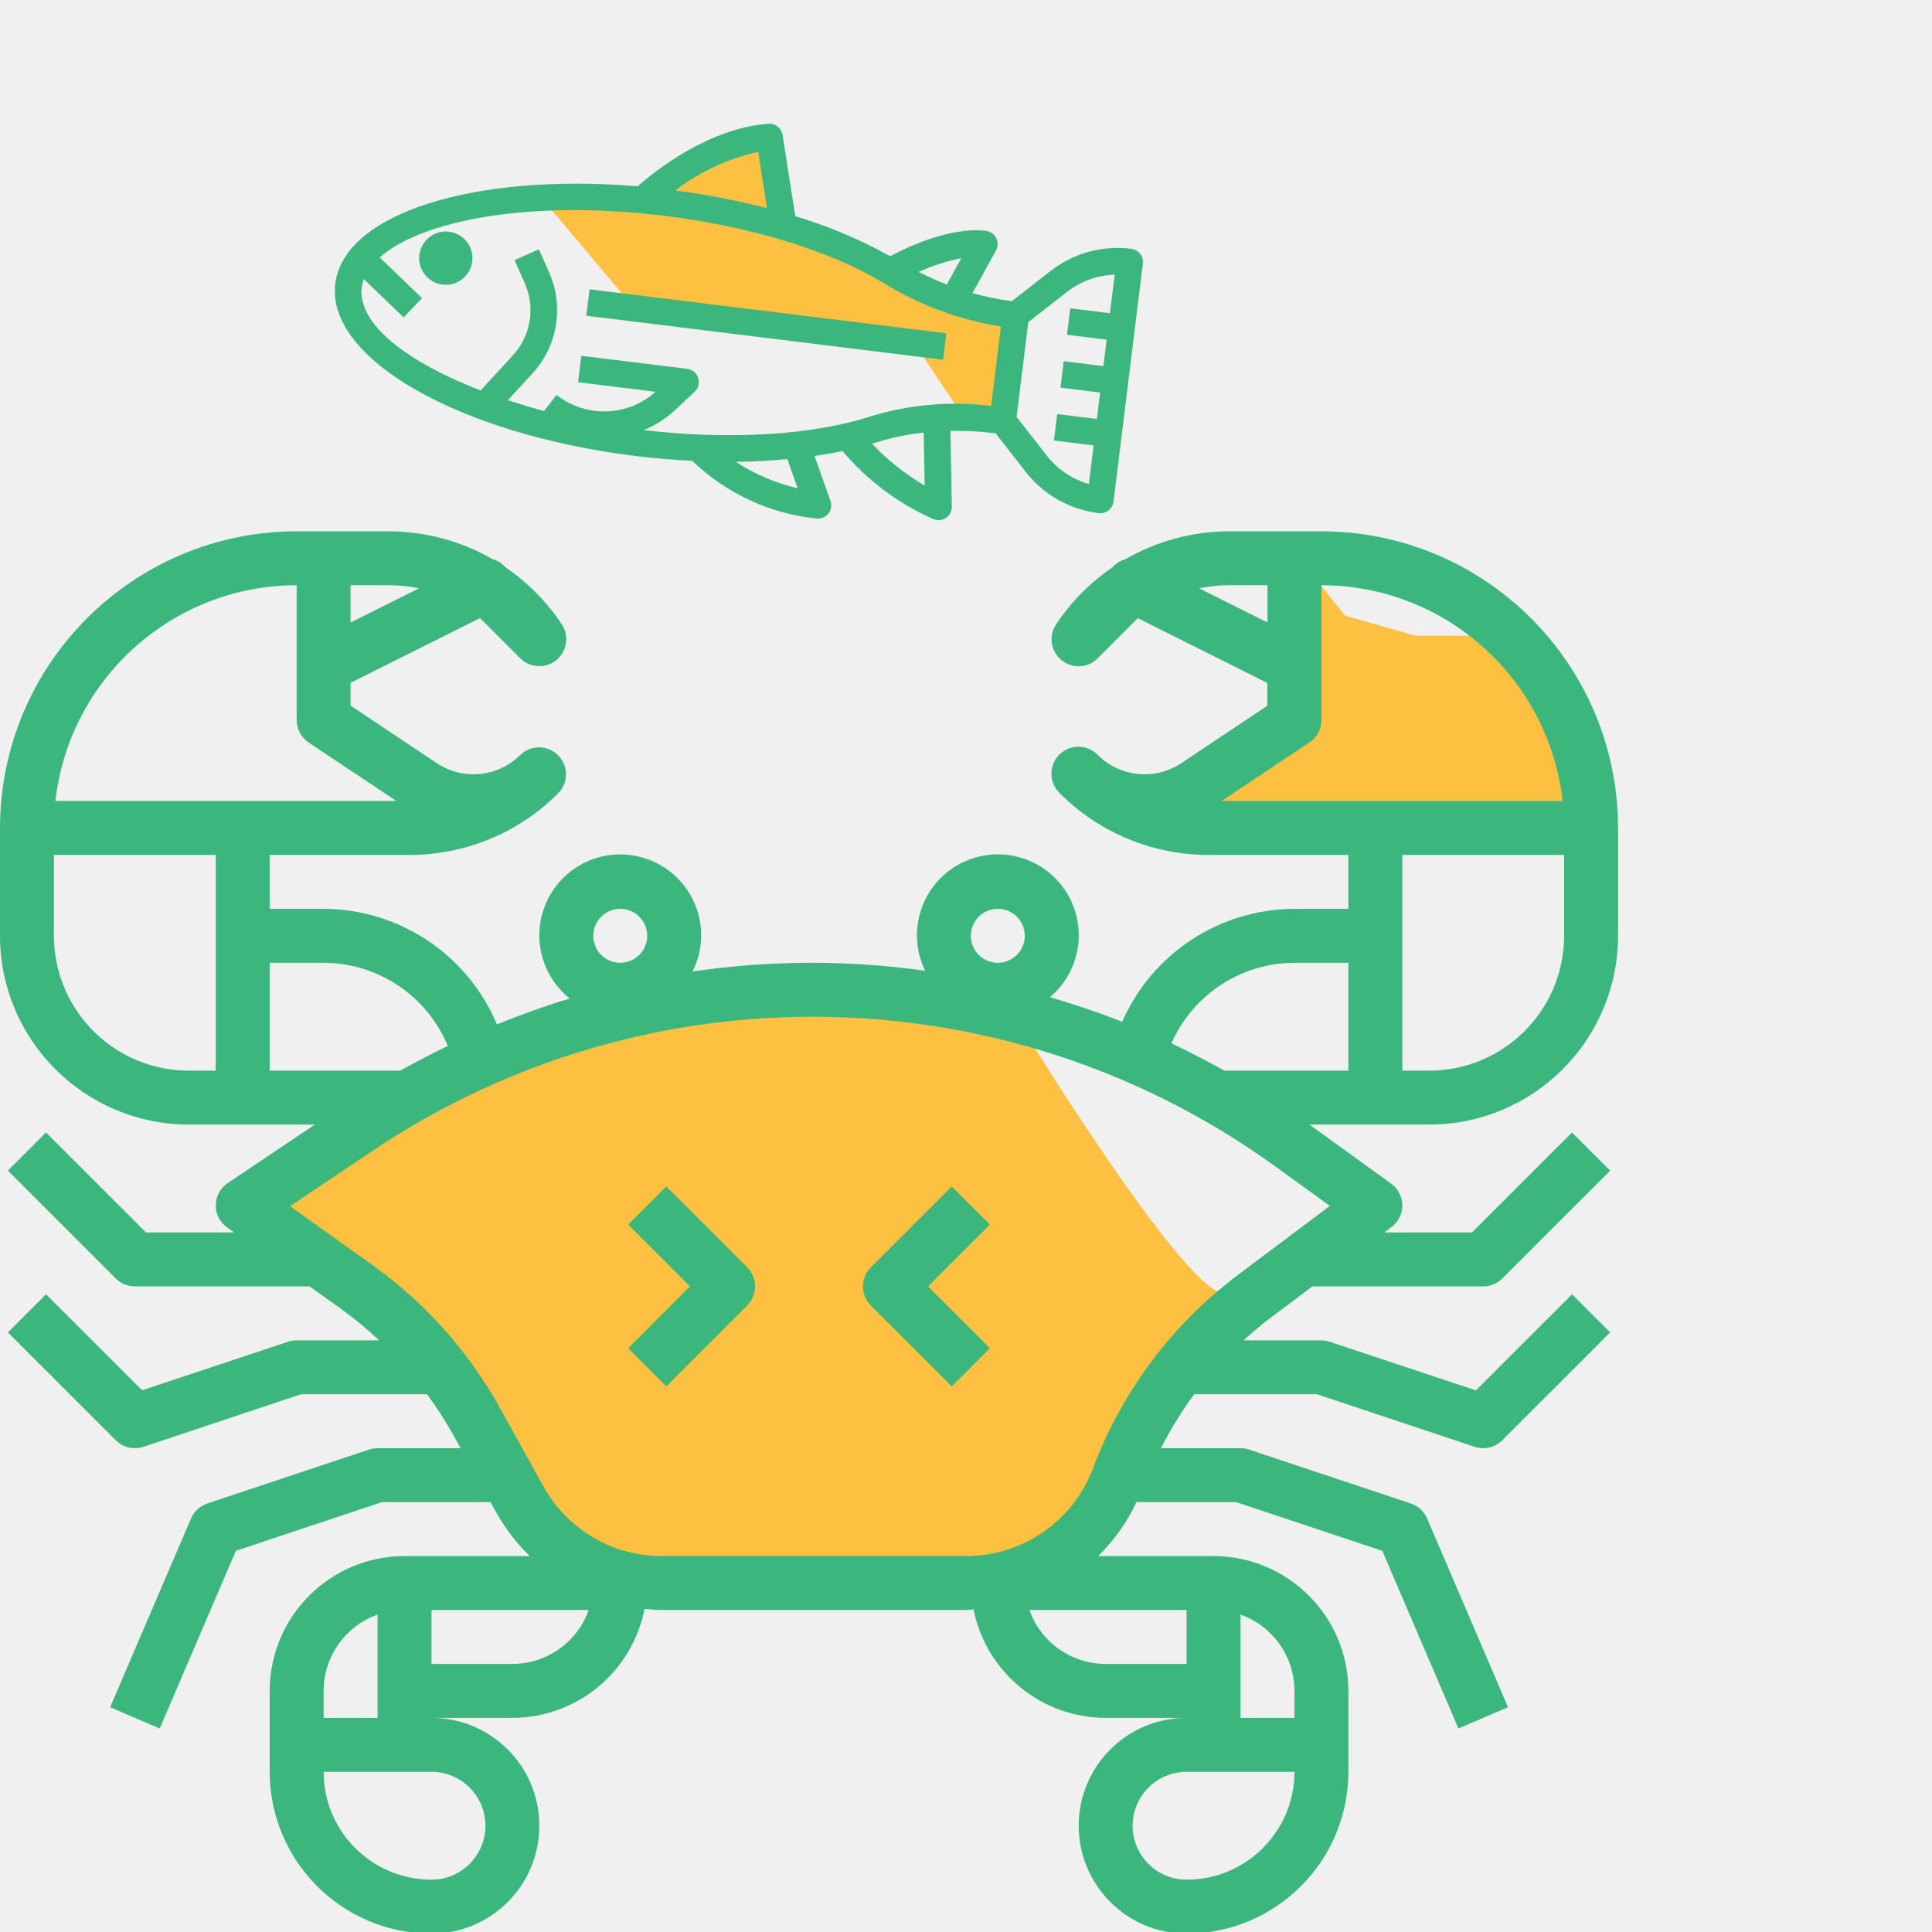
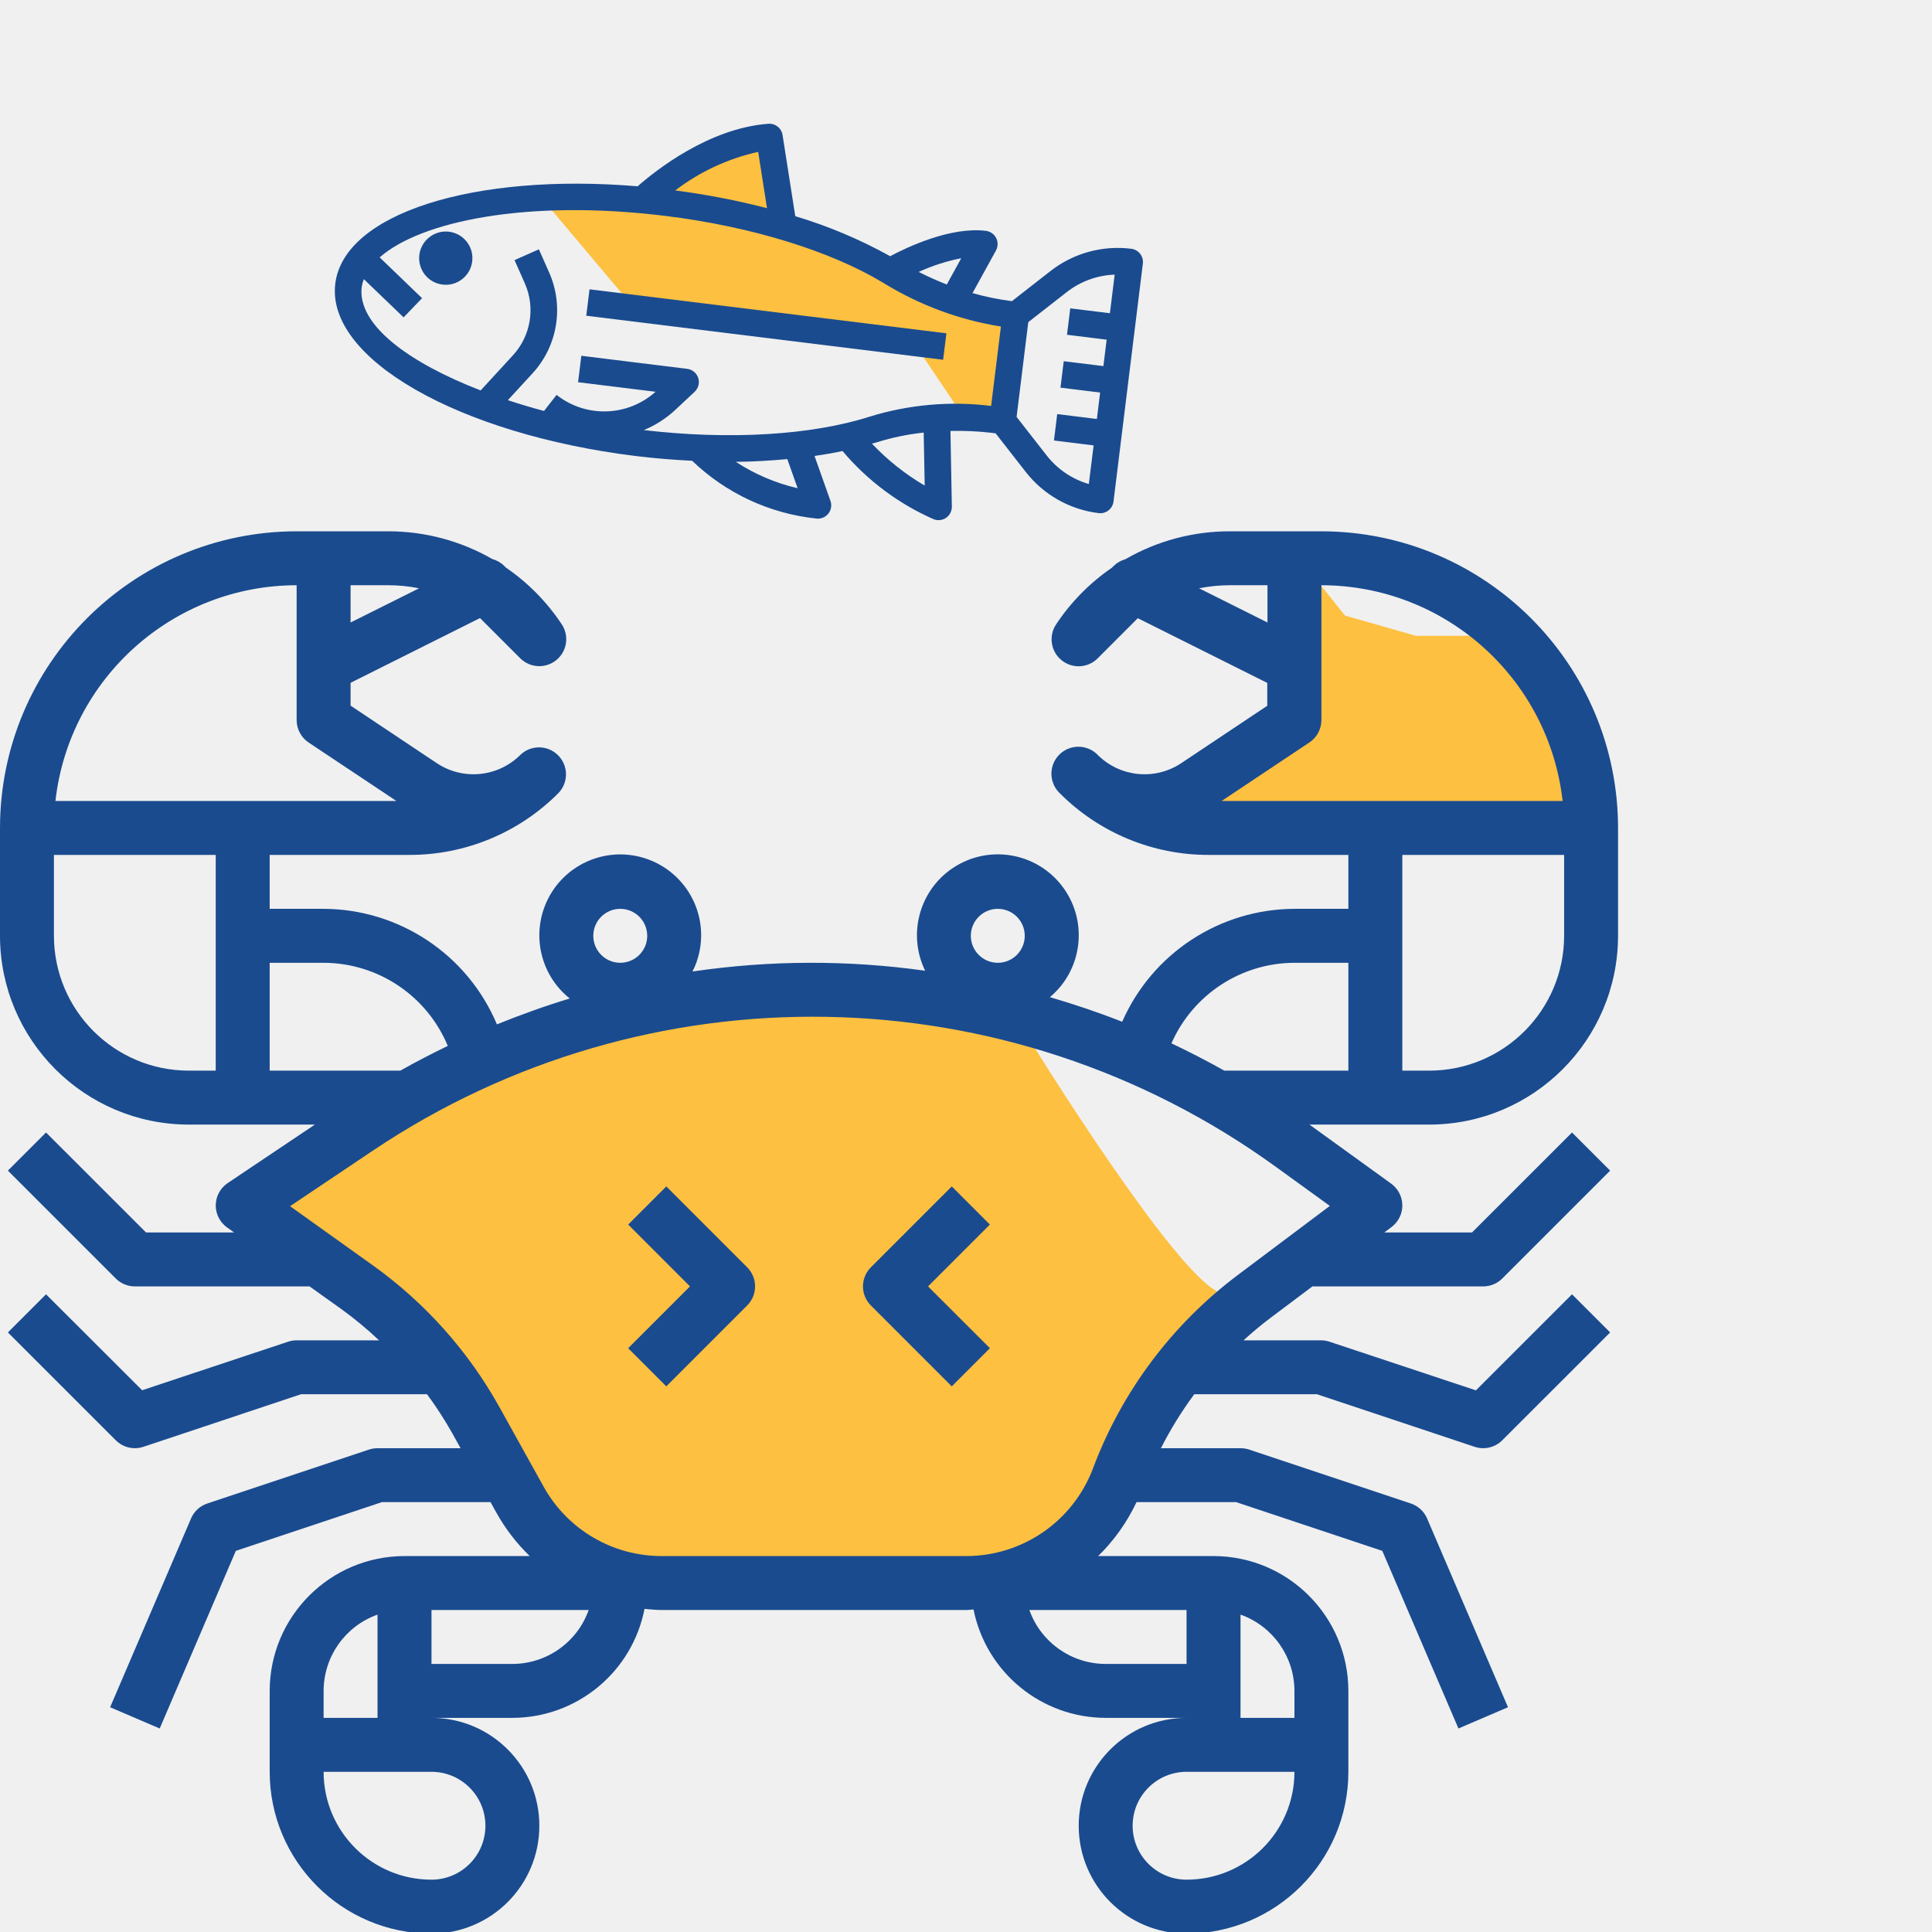
<svg xmlns="http://www.w3.org/2000/svg" width="80" height="80" viewBox="0 0 80 80" fill="none">
  <g clip-path="url(#clip0)">
    <path d="M28.475 41.821C23.115 41.821 14.517 47.125 10.887 49.777L12.144 51.452L14.238 52.708L16.75 55.64L19.262 58.152L21.356 62.34L24.706 64.852C27.079 65.131 31.909 65.69 32.244 65.69C32.579 65.69 37.688 65.131 40.2 64.852L44.806 63.596C45.225 62.758 46.23 61 46.9 60.665C47.57 60.33 47.737 58.85 47.737 58.152L50.669 55.64C51.227 54.942 52.009 53.546 50.669 53.546C49.329 53.546 44.248 45.729 41.875 41.821H38.106H28.475Z" fill="#FDC040" />
    <path d="M53.181 27.583C53.46 26.467 54.019 24.066 54.019 23.396L55.694 25.49L58.625 26.327H62.812L64.906 29.258V32.608V33.865H62.812H59.881H55.694H51.925L48.994 32.608L50.669 31.352L53.181 30.096V27.583Z" fill="#FDC040" />
-     <path d="M54.717 22H50.92C49.403 21.999 47.911 22.398 46.597 23.157C46.411 23.208 46.241 23.307 46.105 23.444L46.041 23.508C45.129 24.134 44.344 24.93 43.732 25.853C43.414 26.33 43.509 26.972 43.953 27.335C44.397 27.7 45.044 27.668 45.451 27.262L47.114 25.598L52.475 28.278V29.224L48.91 31.603C47.824 32.324 46.381 32.181 45.457 31.262C45.177 30.971 44.761 30.855 44.371 30.957C43.981 31.059 43.676 31.364 43.574 31.755C43.471 32.145 43.588 32.56 43.878 32.841C45.514 34.485 47.74 35.407 50.059 35.4H55.833V37.633H53.6C50.507 37.643 47.71 39.476 46.467 42.309C45.485 41.921 44.487 41.586 43.475 41.29C44.81 40.168 45.06 38.209 44.05 36.787C43.04 35.365 41.108 34.956 39.608 35.846C38.109 36.736 37.544 38.629 38.309 40.196C35.112 39.747 31.868 39.757 28.675 40.228C28.907 39.77 29.03 39.264 29.033 38.75C29.043 37.185 27.968 35.822 26.443 35.467C24.919 35.112 23.352 35.859 22.669 37.267C21.986 38.676 22.369 40.369 23.592 41.346C22.572 41.653 21.57 42.016 20.576 42.417C19.361 39.528 16.535 37.644 13.4 37.633H11.167V35.4H16.941C19.261 35.407 21.487 34.484 23.123 32.84C23.546 32.401 23.54 31.705 23.109 31.274C22.678 30.843 21.982 30.837 21.544 31.261C20.62 32.18 19.176 32.324 18.09 31.603L14.517 29.219V28.274L19.876 25.593L21.541 27.257C21.947 27.663 22.594 27.695 23.038 27.331C23.482 26.967 23.578 26.326 23.259 25.848C22.647 24.926 21.863 24.13 20.95 23.503L20.886 23.439C20.75 23.303 20.58 23.203 20.394 23.153C19.081 22.397 17.594 22 16.08 22H12.283C5.503 22.008 0.008 27.503 0 34.283V38.75C0.005 43.065 3.502 46.562 7.817 46.567H13.038L9.428 48.989C9.124 49.193 8.939 49.533 8.934 49.9C8.928 50.266 9.103 50.611 9.401 50.825L9.693 51.033H6.046L1.906 46.894L0.327 48.473L4.794 52.94C5.003 53.149 5.287 53.267 5.583 53.267H12.818L14.143 54.213C14.688 54.607 15.207 55.037 15.696 55.5H12.283C12.163 55.5 12.044 55.519 11.931 55.557L5.885 57.567L1.906 53.594L0.327 55.173L4.794 59.639C5.003 59.849 5.287 59.967 5.583 59.967C5.703 59.967 5.822 59.947 5.936 59.91L12.464 57.733H17.683C18.064 58.249 18.412 58.788 18.727 59.346L19.071 59.967H15.633C15.513 59.967 15.395 59.986 15.281 60.023L8.581 62.257C8.279 62.359 8.035 62.584 7.91 62.877L4.56 70.693L6.613 71.573L9.765 64.218L15.814 62.2H20.311L20.56 62.647C20.929 63.306 21.392 63.908 21.935 64.433H16.75C13.668 64.437 11.171 66.934 11.167 70.017V73.367C11.171 77.066 14.168 80.063 17.867 80.067C20.333 80.067 22.333 78.067 22.333 75.6C22.333 73.133 20.333 71.133 17.867 71.133H21.217C23.885 71.129 26.177 69.239 26.688 66.62C26.921 66.64 27.153 66.667 27.388 66.667H40.023C40.121 66.667 40.215 66.648 40.311 66.644C40.835 69.252 43.124 71.129 45.783 71.133H49.133C46.667 71.133 44.667 73.133 44.667 75.6C44.667 78.067 46.667 80.067 49.133 80.067C52.832 80.063 55.83 77.066 55.833 73.367V70.017C55.83 66.934 53.332 64.437 50.25 64.433H45.473C46.131 63.789 46.668 63.033 47.061 62.2H51.186L57.238 64.218L60.391 71.573L62.443 70.693L59.093 62.877C58.968 62.584 58.724 62.359 58.423 62.257L51.723 60.023C51.608 59.985 51.488 59.966 51.367 59.967H48.071C48.468 59.185 48.929 58.437 49.452 57.733H54.536L61.064 59.91C61.178 59.947 61.297 59.967 61.417 59.967C61.713 59.967 61.997 59.849 62.206 59.639L66.673 55.173L65.094 53.594L61.115 57.572L55.069 55.563C54.956 55.523 54.837 55.502 54.717 55.5H51.492C51.849 55.176 52.217 54.863 52.608 54.571L54.344 53.267H61.417C61.713 53.267 61.997 53.149 62.206 52.94L66.673 48.473L65.094 46.894L60.954 51.033H57.322L57.62 50.81C57.904 50.597 58.071 50.262 58.067 49.906C58.064 49.551 57.892 49.219 57.604 49.011L54.222 46.567H59.183C63.498 46.562 66.995 43.065 67 38.75V34.283C66.992 27.503 61.497 22.008 54.717 22ZM14.517 24.233H16.08C16.508 24.233 16.935 24.276 17.354 24.36L14.517 25.776V24.233ZM13.4 70.017C13.402 68.597 14.296 67.332 15.633 66.858V71.133H13.4V70.017ZM20.1 75.6C20.1 76.833 19.1 77.833 17.867 77.833C15.4 77.833 13.4 75.833 13.4 73.367H17.867C19.1 73.367 20.1 74.367 20.1 75.6ZM41.317 37.633C41.933 37.633 42.433 38.133 42.433 38.75C42.433 39.367 41.933 39.867 41.317 39.867C40.7 39.867 40.2 39.367 40.2 38.75C40.2 38.133 40.7 37.633 41.317 37.633ZM25.683 37.633C26.3 37.633 26.8 38.133 26.8 38.75C26.8 39.367 26.3 39.867 25.683 39.867C25.067 39.867 24.567 39.367 24.567 38.75C24.567 38.133 25.067 37.633 25.683 37.633ZM8.933 38.75V44.333H7.817C4.734 44.33 2.237 41.832 2.233 38.75V35.4H8.933V38.75ZM2.295 33.167C2.87 28.083 7.167 24.239 12.283 24.233V29.817C12.283 30.19 12.47 30.539 12.78 30.746L16.415 33.167H2.295ZM11.167 44.333V39.867H13.4C15.651 39.873 17.679 41.23 18.542 43.309C17.877 43.629 17.221 43.97 16.576 44.333H11.167ZM21.217 68.9H17.867V66.667H24.376C23.901 68.004 22.636 68.898 21.217 68.9ZM51.367 70.017V66.858C52.704 67.332 53.598 68.597 53.6 70.017V71.133H51.367V70.017ZM53.6 73.367C53.6 75.833 51.6 77.833 49.133 77.833C47.9 77.833 46.9 76.833 46.9 75.6C46.9 74.367 47.9 73.367 49.133 73.367H53.6ZM49.133 66.667V68.9H45.783C44.364 68.898 43.099 68.004 42.624 66.667H49.133ZM55.066 49.934L51.27 52.784C48.539 54.83 46.452 57.616 45.255 60.811C44.432 62.987 42.35 64.428 40.023 64.433H27.392C25.364 64.433 23.496 63.334 22.512 61.562L20.678 58.261C19.387 55.943 17.598 53.94 15.44 52.396L12.011 49.946L15.441 47.644C26.804 40.019 41.714 40.28 52.804 48.297L55.066 49.934ZM55.833 44.333H50.697C49.977 43.93 49.248 43.554 48.507 43.202C49.396 41.181 51.392 39.874 53.6 39.867H55.833V44.333ZM49.651 24.36C50.071 24.276 50.498 24.233 50.926 24.233H52.483V25.776L49.651 24.36ZM64.767 38.75C64.763 41.832 62.266 44.33 59.183 44.333H58.067V35.4H64.767V38.75ZM56.95 33.167H50.585L54.216 30.746C54.528 30.539 54.716 30.191 54.717 29.817V24.233C59.833 24.239 64.13 28.083 64.705 33.167H56.95Z" fill="#3BB77E" />
-     <path d="M27.59 49.127L26.011 50.706L28.571 53.267L26.011 55.827L27.59 57.406L30.939 54.056C31.375 53.62 31.375 52.913 30.939 52.477L27.59 49.127Z" fill="#3BB77E" />
-     <path d="M39.411 49.127L36.061 52.477C35.625 52.913 35.625 53.62 36.061 54.056L39.411 57.406L40.99 55.827L38.429 53.267L40.99 50.706L39.411 49.127Z" fill="#3BB77E" />
+     <path d="M54.717 22H50.92C49.403 21.999 47.911 22.398 46.597 23.157C46.411 23.208 46.241 23.307 46.105 23.444L46.041 23.508C45.129 24.134 44.344 24.93 43.732 25.853C43.414 26.33 43.509 26.972 43.953 27.335C44.397 27.7 45.044 27.668 45.451 27.262L47.114 25.598L52.475 28.278V29.224L48.91 31.603C47.824 32.324 46.381 32.181 45.457 31.262C45.177 30.971 44.761 30.855 44.371 30.957C43.981 31.059 43.676 31.364 43.574 31.755C43.471 32.145 43.588 32.56 43.878 32.841C45.514 34.485 47.74 35.407 50.059 35.4H55.833V37.633H53.6C50.507 37.643 47.71 39.476 46.467 42.309C45.485 41.921 44.487 41.586 43.475 41.29C44.81 40.168 45.06 38.209 44.05 36.787C43.04 35.365 41.108 34.956 39.608 35.846C38.109 36.736 37.544 38.629 38.309 40.196C35.112 39.747 31.868 39.757 28.675 40.228C28.907 39.77 29.03 39.264 29.033 38.75C29.043 37.185 27.968 35.822 26.443 35.467C24.919 35.112 23.352 35.859 22.669 37.267C21.986 38.676 22.369 40.369 23.592 41.346C22.572 41.653 21.57 42.016 20.576 42.417C19.361 39.528 16.535 37.644 13.4 37.633H11.167V35.4H16.941C19.261 35.407 21.487 34.484 23.123 32.84C23.546 32.401 23.54 31.705 23.109 31.274C22.678 30.843 21.982 30.837 21.544 31.261C20.62 32.18 19.176 32.324 18.09 31.603L14.517 29.219V28.274L19.876 25.593L21.541 27.257C21.947 27.663 22.594 27.695 23.038 27.331C23.482 26.967 23.578 26.326 23.259 25.848C22.647 24.926 21.863 24.13 20.95 23.503L20.886 23.439C20.75 23.303 20.58 23.203 20.394 23.153C19.081 22.397 17.594 22 16.08 22H12.283C5.503 22.008 0.008 27.503 0 34.283V38.75C0.005 43.065 3.502 46.562 7.817 46.567H13.038L9.428 48.989C9.124 49.193 8.939 49.533 8.934 49.9C8.928 50.266 9.103 50.611 9.401 50.825L9.693 51.033H6.046L1.906 46.894L0.327 48.473L4.794 52.94C5.003 53.149 5.287 53.267 5.583 53.267H12.818L14.143 54.213C14.688 54.607 15.207 55.037 15.696 55.5H12.283C12.163 55.5 12.044 55.519 11.931 55.557L5.885 57.567L1.906 53.594L0.327 55.173L4.794 59.639C5.003 59.849 5.287 59.967 5.583 59.967C5.703 59.967 5.822 59.947 5.936 59.91L12.464 57.733H17.683C18.064 58.249 18.412 58.788 18.727 59.346L19.071 59.967H15.633C15.513 59.967 15.395 59.986 15.281 60.023L8.581 62.257C8.279 62.359 8.035 62.584 7.91 62.877L4.56 70.693L6.613 71.573L9.765 64.218L15.814 62.2H20.311L20.56 62.647C20.929 63.306 21.392 63.908 21.935 64.433H16.75C13.668 64.437 11.171 66.934 11.167 70.017V73.367C11.171 77.066 14.168 80.063 17.867 80.067C20.333 80.067 22.333 78.067 22.333 75.6C22.333 73.133 20.333 71.133 17.867 71.133H21.217C23.885 71.129 26.177 69.239 26.688 66.62C26.921 66.64 27.153 66.667 27.388 66.667H40.023C40.121 66.667 40.215 66.648 40.311 66.644C40.835 69.252 43.124 71.129 45.783 71.133H49.133C46.667 71.133 44.667 73.133 44.667 75.6C44.667 78.067 46.667 80.067 49.133 80.067C52.832 80.063 55.83 77.066 55.833 73.367V70.017C55.83 66.934 53.332 64.437 50.25 64.433H45.473C46.131 63.789 46.668 63.033 47.061 62.2H51.186L57.238 64.218L60.391 71.573L62.443 70.693L59.093 62.877C58.968 62.584 58.724 62.359 58.423 62.257L51.723 60.023C51.608 59.985 51.488 59.966 51.367 59.967H48.071C48.468 59.185 48.929 58.437 49.452 57.733H54.536L61.064 59.91C61.178 59.947 61.297 59.967 61.417 59.967C61.713 59.967 61.997 59.849 62.206 59.639L66.673 55.173L65.094 53.594L61.115 57.572L55.069 55.563C54.956 55.523 54.837 55.502 54.717 55.5H51.492C51.849 55.176 52.217 54.863 52.608 54.571L54.344 53.267H61.417C61.713 53.267 61.997 53.149 62.206 52.94L66.673 48.473L65.094 46.894L60.954 51.033H57.322L57.62 50.81C57.904 50.597 58.071 50.262 58.067 49.906C58.064 49.551 57.892 49.219 57.604 49.011L54.222 46.567H59.183C63.498 46.562 66.995 43.065 67 38.75V34.283C66.992 27.503 61.497 22.008 54.717 22ZM14.517 24.233H16.08C16.508 24.233 16.935 24.276 17.354 24.36L14.517 25.776V24.233ZM13.4 70.017C13.402 68.597 14.296 67.332 15.633 66.858V71.133H13.4V70.017ZM20.1 75.6C20.1 76.833 19.1 77.833 17.867 77.833C15.4 77.833 13.4 75.833 13.4 73.367H17.867C19.1 73.367 20.1 74.367 20.1 75.6ZM41.317 37.633C41.933 37.633 42.433 38.133 42.433 38.75C42.433 39.367 41.933 39.867 41.317 39.867C40.7 39.867 40.2 39.367 40.2 38.75C40.2 38.133 40.7 37.633 41.317 37.633ZM25.683 37.633C26.3 37.633 26.8 38.133 26.8 38.75C26.8 39.367 26.3 39.867 25.683 39.867C25.067 39.867 24.567 39.367 24.567 38.75C24.567 38.133 25.067 37.633 25.683 37.633ZM8.933 38.75V44.333H7.817C4.734 44.33 2.237 41.832 2.233 38.75V35.4H8.933V38.75ZM2.295 33.167C2.87 28.083 7.167 24.239 12.283 24.233V29.817C12.283 30.19 12.47 30.539 12.78 30.746L16.415 33.167H2.295ZM11.167 44.333V39.867H13.4C15.651 39.873 17.679 41.23 18.542 43.309C17.877 43.629 17.221 43.97 16.576 44.333H11.167ZM21.217 68.9H17.867V66.667H24.376C23.901 68.004 22.636 68.898 21.217 68.9ZM51.367 70.017V66.858C52.704 67.332 53.598 68.597 53.6 70.017V71.133H51.367V70.017ZM53.6 73.367C53.6 75.833 51.6 77.833 49.133 77.833C47.9 77.833 46.9 76.833 46.9 75.6C46.9 74.367 47.9 73.367 49.133 73.367H53.6ZM49.133 66.667V68.9H45.783C44.364 68.898 43.099 68.004 42.624 66.667H49.133ZM55.066 49.934L51.27 52.784C48.539 54.83 46.452 57.616 45.255 60.811C44.432 62.987 42.35 64.428 40.023 64.433H27.392C25.364 64.433 23.496 63.334 22.512 61.562L20.678 58.261C19.387 55.943 17.598 53.94 15.44 52.396L12.011 49.946L15.441 47.644C26.804 40.019 41.714 40.28 52.804 48.297L55.066 49.934ZM55.833 44.333H50.697C49.977 43.93 49.248 43.554 48.507 43.202C49.396 41.181 51.392 39.874 53.6 39.867H55.833V44.333ZM49.651 24.36C50.071 24.276 50.498 24.233 50.926 24.233H52.483V25.776L49.651 24.36ZM64.767 38.75C64.763 41.832 62.266 44.33 59.183 44.333H58.067V35.4H64.767V38.75ZM56.95 33.167H50.585L54.216 30.746C54.528 30.539 54.716 30.191 54.717 29.817V24.233C59.833 24.239 64.13 28.083 64.705 33.167H56.95Z" fill="#1a4b8f" />
+     <path d="M27.59 49.127L26.011 50.706L28.571 53.267L26.011 55.827L27.59 57.406L30.939 54.056C31.375 53.62 31.375 52.913 30.939 52.477L27.59 49.127Z" fill="#1a4b8f" />
+     <path d="M39.411 49.127L36.061 52.477C35.625 52.913 35.625 53.62 36.061 54.056L39.411 57.406L40.99 55.827L38.429 53.267L40.99 50.706L39.411 49.127Z" fill="#1a4b8f" />
    <path d="M26.218 12.706L22.269 8.014L24.654 8.27L26.59 8.385L27.91 7.321L29.821 5.949L31.449 5.474L32.065 6.654L32.09 8.141L32.706 9.321L36.155 10.898L38.707 12.192L40.502 12.756L41.848 13.179L42.156 13.769L41.733 15.116L41.31 16.462L41.028 17.359L39.682 16.936L38.002 14.436L26.218 12.706Z" fill="#FDC040" />
-     <path d="M46.843 10.301C45.647 10.15 44.44 10.485 43.491 11.229L41.901 12.47C41.349 12.4 40.804 12.289 40.27 12.136L41.241 10.373C41.329 10.212 41.332 10.018 41.248 9.855C41.165 9.691 41.005 9.581 40.823 9.559C39.359 9.378 37.546 10.242 36.86 10.609C35.614 9.916 34.297 9.361 32.931 8.952L32.404 5.589C32.359 5.304 32.102 5.101 31.813 5.125C29.346 5.309 27.145 7.062 26.403 7.714C19.635 7.148 14.242 8.836 13.883 11.746C13.502 14.841 18.972 17.976 26.338 18.885C27.121 18.981 27.895 19.041 28.661 19.08C30.06 20.426 31.867 21.267 33.798 21.471C33.988 21.496 34.177 21.42 34.297 21.271C34.417 21.122 34.452 20.921 34.388 20.741L33.728 18.881C34.129 18.823 34.515 18.756 34.888 18.677C35.915 19.895 37.207 20.861 38.664 21.502C38.836 21.568 39.029 21.544 39.179 21.439C39.329 21.333 39.417 21.16 39.414 20.977L39.356 17.845C39.921 17.831 40.488 17.856 41.05 17.921L41.226 17.943L42.467 19.533C43.206 20.485 44.296 21.103 45.493 21.247C45.796 21.285 46.071 21.07 46.108 20.767L47.323 10.916C47.361 10.614 47.146 10.339 46.843 10.301ZM39.803 10.693L39.205 11.78C38.816 11.629 38.428 11.455 38.041 11.26C38.604 11.002 39.196 10.812 39.803 10.693ZM31.395 6.289L31.76 8.62C30.51 8.297 29.241 8.052 27.961 7.886C28.976 7.11 30.148 6.565 31.395 6.289ZM30.469 19.124C31.204 19.116 31.914 19.074 32.601 19.01L33.028 20.216C32.118 20.005 31.252 19.635 30.469 19.124ZM36.105 18.37C36.182 18.347 36.267 18.328 36.342 18.304C36.963 18.112 37.602 17.981 38.248 17.912L38.29 20.107C37.483 19.634 36.747 19.05 36.105 18.37ZM41.04 16.809C39.35 16.599 37.635 16.75 36.008 17.253C33.59 18.025 30.191 18.223 26.66 17.809C27.142 17.61 27.585 17.325 27.966 16.97L28.763 16.223C28.92 16.076 28.978 15.851 28.911 15.647C28.844 15.443 28.664 15.297 28.45 15.272L24.072 14.732L23.937 15.827L27.145 16.222C25.992 17.256 24.263 17.31 23.047 16.352L22.527 17.017C22.016 16.88 21.516 16.731 21.03 16.57L22.053 15.457C23.092 14.325 23.361 12.685 22.738 11.28L22.314 10.324L21.306 10.771L21.73 11.728C22.175 12.731 21.983 13.903 21.241 14.711L19.903 16.167C16.925 15.015 14.784 13.45 14.978 11.881C14.995 11.771 15.024 11.662 15.065 11.558L16.712 13.141L17.477 12.347L15.721 10.658C17.409 9.168 21.818 8.233 27.564 8.942C31.096 9.377 34.38 10.387 36.573 11.71C38.062 12.629 39.718 13.245 41.446 13.521L41.04 16.809ZM45.959 12.97L44.317 12.768L44.182 13.862L45.824 14.065L45.689 15.159L44.047 14.957L43.912 16.052L45.554 16.254L45.419 17.349L43.777 17.146L43.642 18.241L45.284 18.443L45.086 20.042C44.392 19.841 43.779 19.425 43.336 18.854L42.095 17.264L42.579 13.339L44.169 12.098C44.738 11.652 45.433 11.398 46.156 11.372L45.959 12.97Z" fill="#3BB77E" />
-     <path d="M19.553 10.825C19.479 11.429 18.928 11.859 18.324 11.784C17.719 11.71 17.29 11.159 17.364 10.555C17.439 9.95 17.989 9.521 18.594 9.595C19.198 9.67 19.628 10.22 19.553 10.825Z" fill="#3BB77E" />
-     <path d="M24.411 11.98L39.188 13.802L39.053 14.897L24.276 13.074L24.411 11.98Z" fill="#3BB77E" />
+     <path d="M46.843 10.301C45.647 10.15 44.44 10.485 43.491 11.229L41.901 12.47C41.349 12.4 40.804 12.289 40.27 12.136L41.241 10.373C41.329 10.212 41.332 10.018 41.248 9.855C41.165 9.691 41.005 9.581 40.823 9.559C39.359 9.378 37.546 10.242 36.86 10.609C35.614 9.916 34.297 9.361 32.931 8.952L32.404 5.589C32.359 5.304 32.102 5.101 31.813 5.125C29.346 5.309 27.145 7.062 26.403 7.714C19.635 7.148 14.242 8.836 13.883 11.746C13.502 14.841 18.972 17.976 26.338 18.885C27.121 18.981 27.895 19.041 28.661 19.08C30.06 20.426 31.867 21.267 33.798 21.471C33.988 21.496 34.177 21.42 34.297 21.271C34.417 21.122 34.452 20.921 34.388 20.741L33.728 18.881C34.129 18.823 34.515 18.756 34.888 18.677C35.915 19.895 37.207 20.861 38.664 21.502C38.836 21.568 39.029 21.544 39.179 21.439C39.329 21.333 39.417 21.16 39.414 20.977L39.356 17.845C39.921 17.831 40.488 17.856 41.05 17.921L41.226 17.943L42.467 19.533C43.206 20.485 44.296 21.103 45.493 21.247C45.796 21.285 46.071 21.07 46.108 20.767L47.323 10.916C47.361 10.614 47.146 10.339 46.843 10.301ZM39.803 10.693L39.205 11.78C38.816 11.629 38.428 11.455 38.041 11.26C38.604 11.002 39.196 10.812 39.803 10.693ZM31.395 6.289L31.76 8.62C30.51 8.297 29.241 8.052 27.961 7.886C28.976 7.11 30.148 6.565 31.395 6.289ZM30.469 19.124C31.204 19.116 31.914 19.074 32.601 19.01L33.028 20.216C32.118 20.005 31.252 19.635 30.469 19.124ZM36.105 18.37C36.182 18.347 36.267 18.328 36.342 18.304C36.963 18.112 37.602 17.981 38.248 17.912L38.29 20.107C37.483 19.634 36.747 19.05 36.105 18.37ZM41.04 16.809C39.35 16.599 37.635 16.75 36.008 17.253C33.59 18.025 30.191 18.223 26.66 17.809C27.142 17.61 27.585 17.325 27.966 16.97L28.763 16.223C28.92 16.076 28.978 15.851 28.911 15.647C28.844 15.443 28.664 15.297 28.45 15.272L24.072 14.732L23.937 15.827L27.145 16.222C25.992 17.256 24.263 17.31 23.047 16.352L22.527 17.017C22.016 16.88 21.516 16.731 21.03 16.57L22.053 15.457C23.092 14.325 23.361 12.685 22.738 11.28L22.314 10.324L21.306 10.771L21.73 11.728C22.175 12.731 21.983 13.903 21.241 14.711L19.903 16.167C16.925 15.015 14.784 13.45 14.978 11.881C14.995 11.771 15.024 11.662 15.065 11.558L16.712 13.141L17.477 12.347L15.721 10.658C17.409 9.168 21.818 8.233 27.564 8.942C31.096 9.377 34.38 10.387 36.573 11.71C38.062 12.629 39.718 13.245 41.446 13.521L41.04 16.809ZM45.959 12.97L44.317 12.768L44.182 13.862L45.824 14.065L45.689 15.159L44.047 14.957L43.912 16.052L45.554 16.254L45.419 17.349L43.777 17.146L43.642 18.241L45.284 18.443L45.086 20.042C44.392 19.841 43.779 19.425 43.336 18.854L42.095 17.264L42.579 13.339L44.169 12.098C44.738 11.652 45.433 11.398 46.156 11.372L45.959 12.97Z" fill="#1a4b8f" />
+     <path d="M19.553 10.825C19.479 11.429 18.928 11.859 18.324 11.784C17.719 11.71 17.29 11.159 17.364 10.555C17.439 9.95 17.989 9.521 18.594 9.595C19.198 9.67 19.628 10.22 19.553 10.825Z" fill="#1a4b8f" />
+     <path d="M24.411 11.98L39.188 13.802L39.053 14.897L24.276 13.074L24.411 11.98Z" fill="#1a4b8f" />
  </g>
  <defs>
    <clipPath id="clip0">
      <rect width="80" height="80" fill="white" />
    </clipPath>
  </defs>
</svg>
